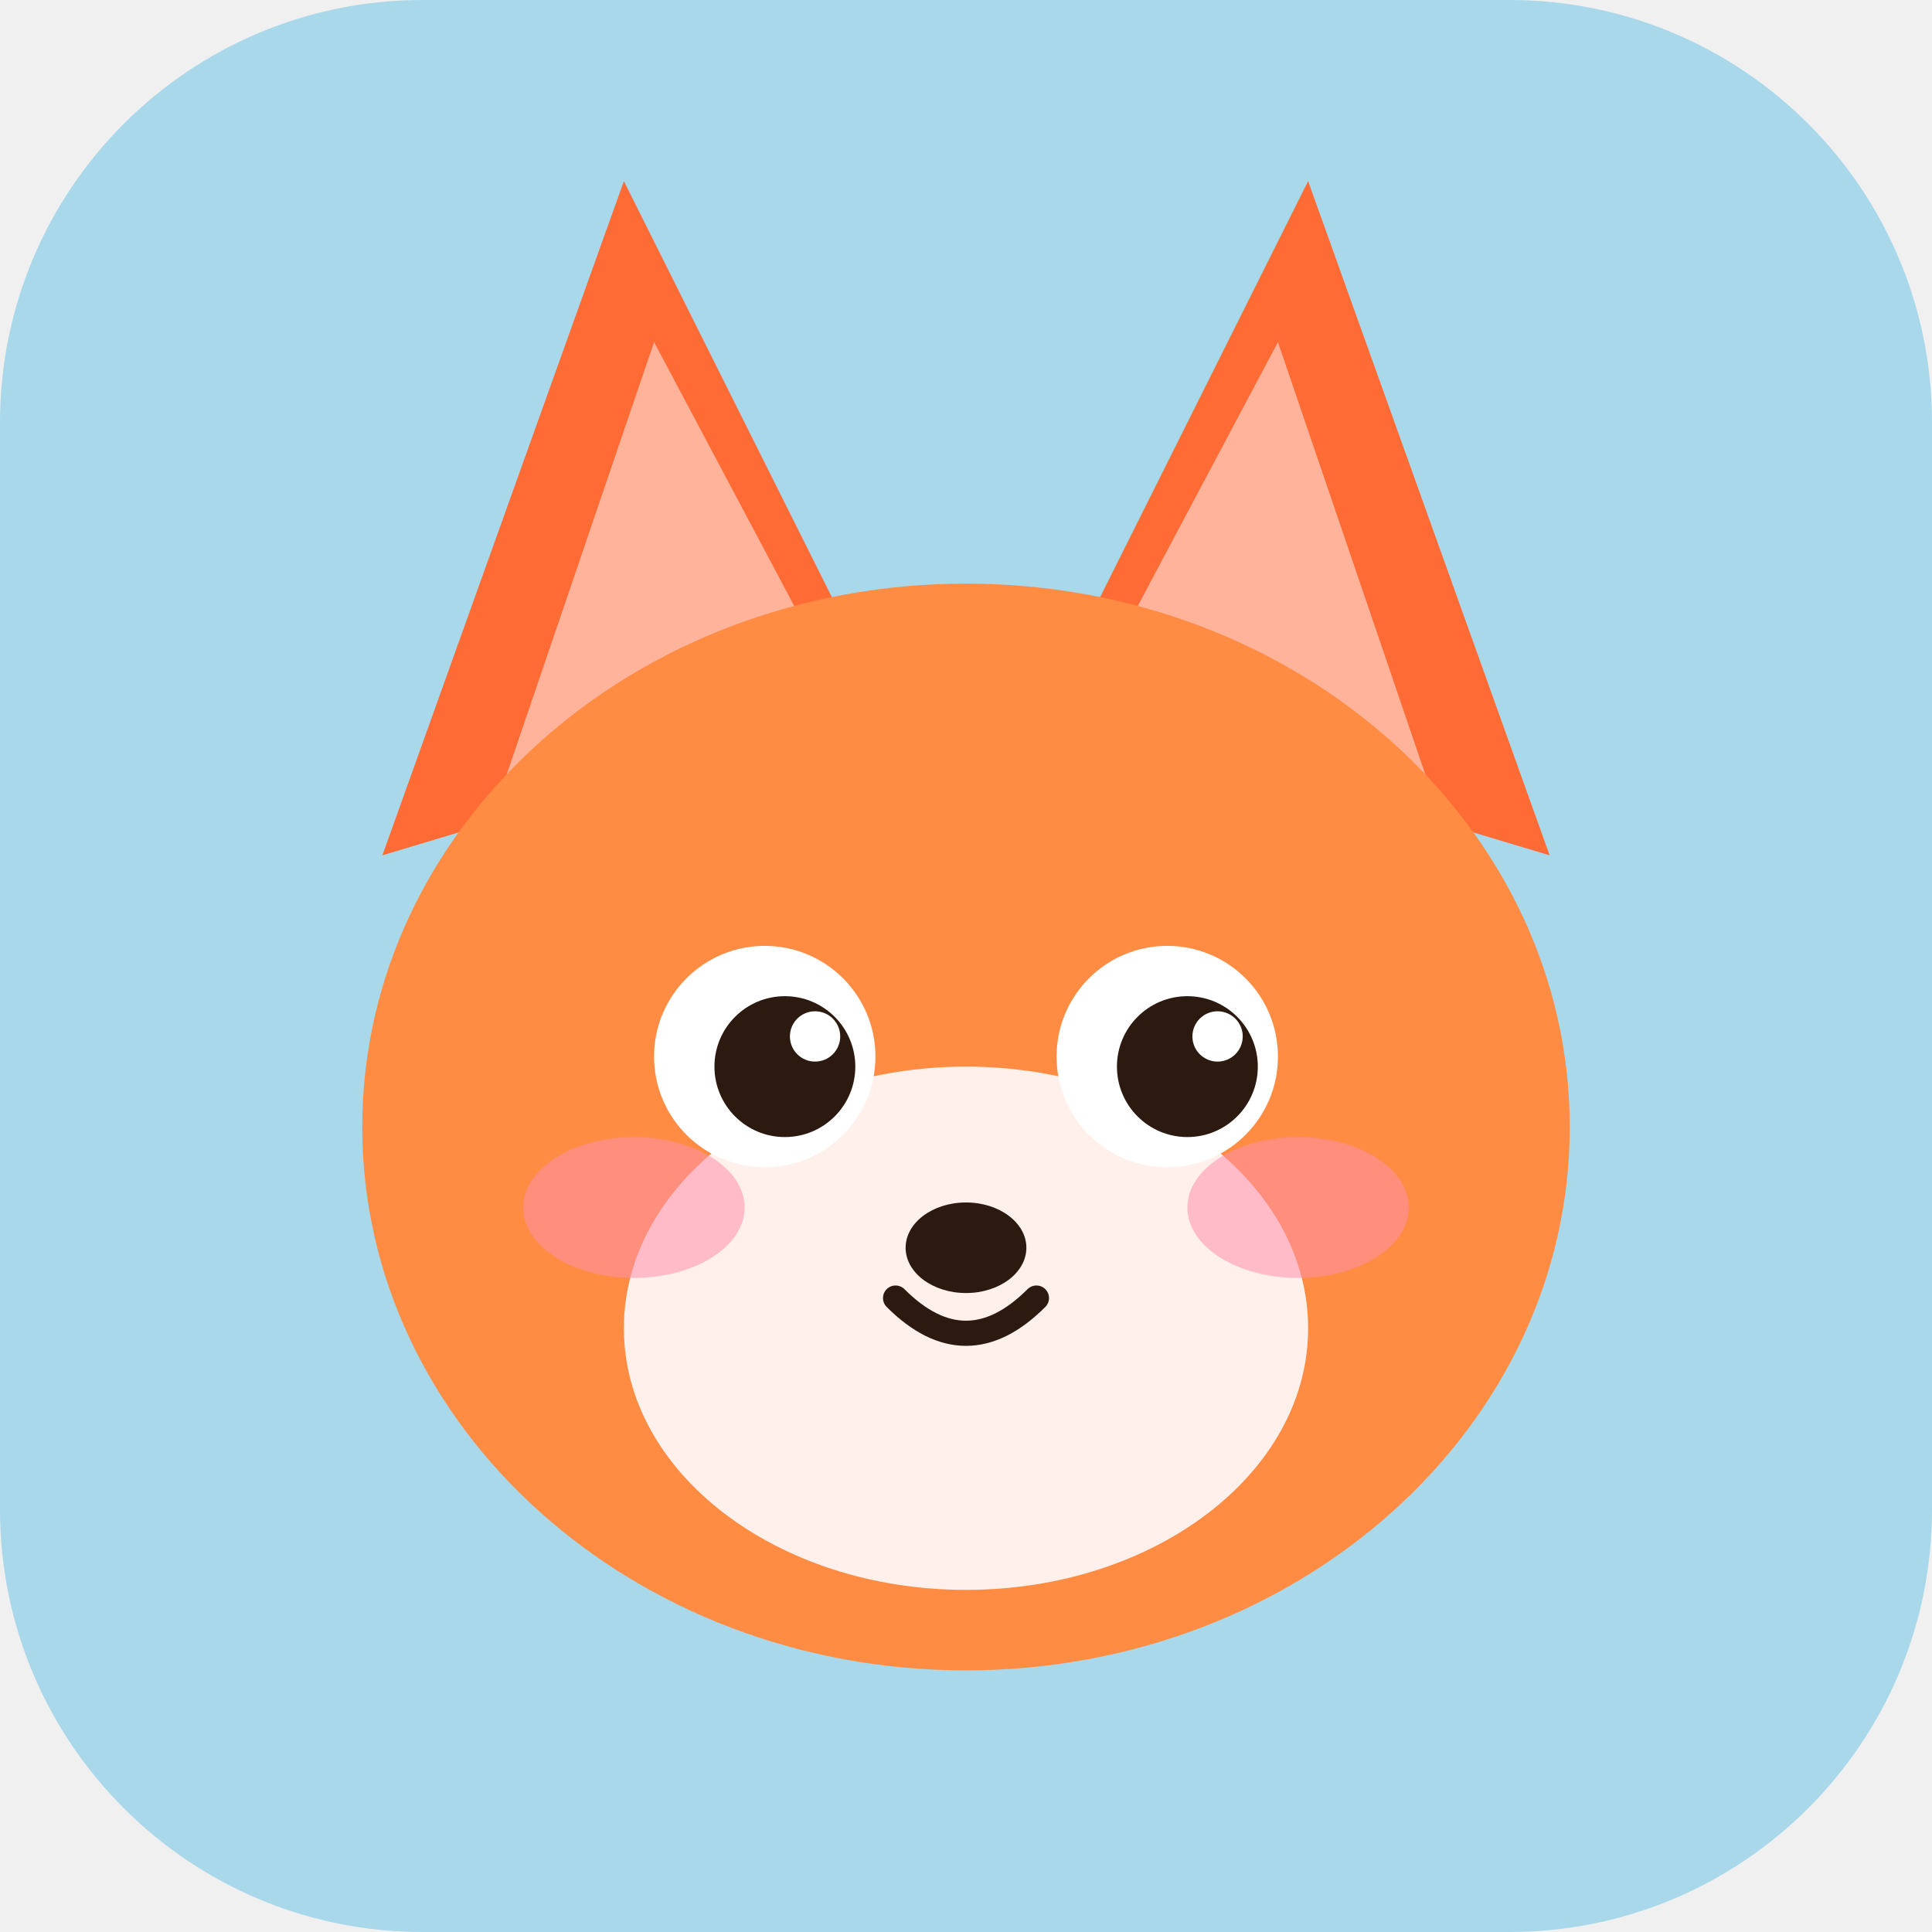
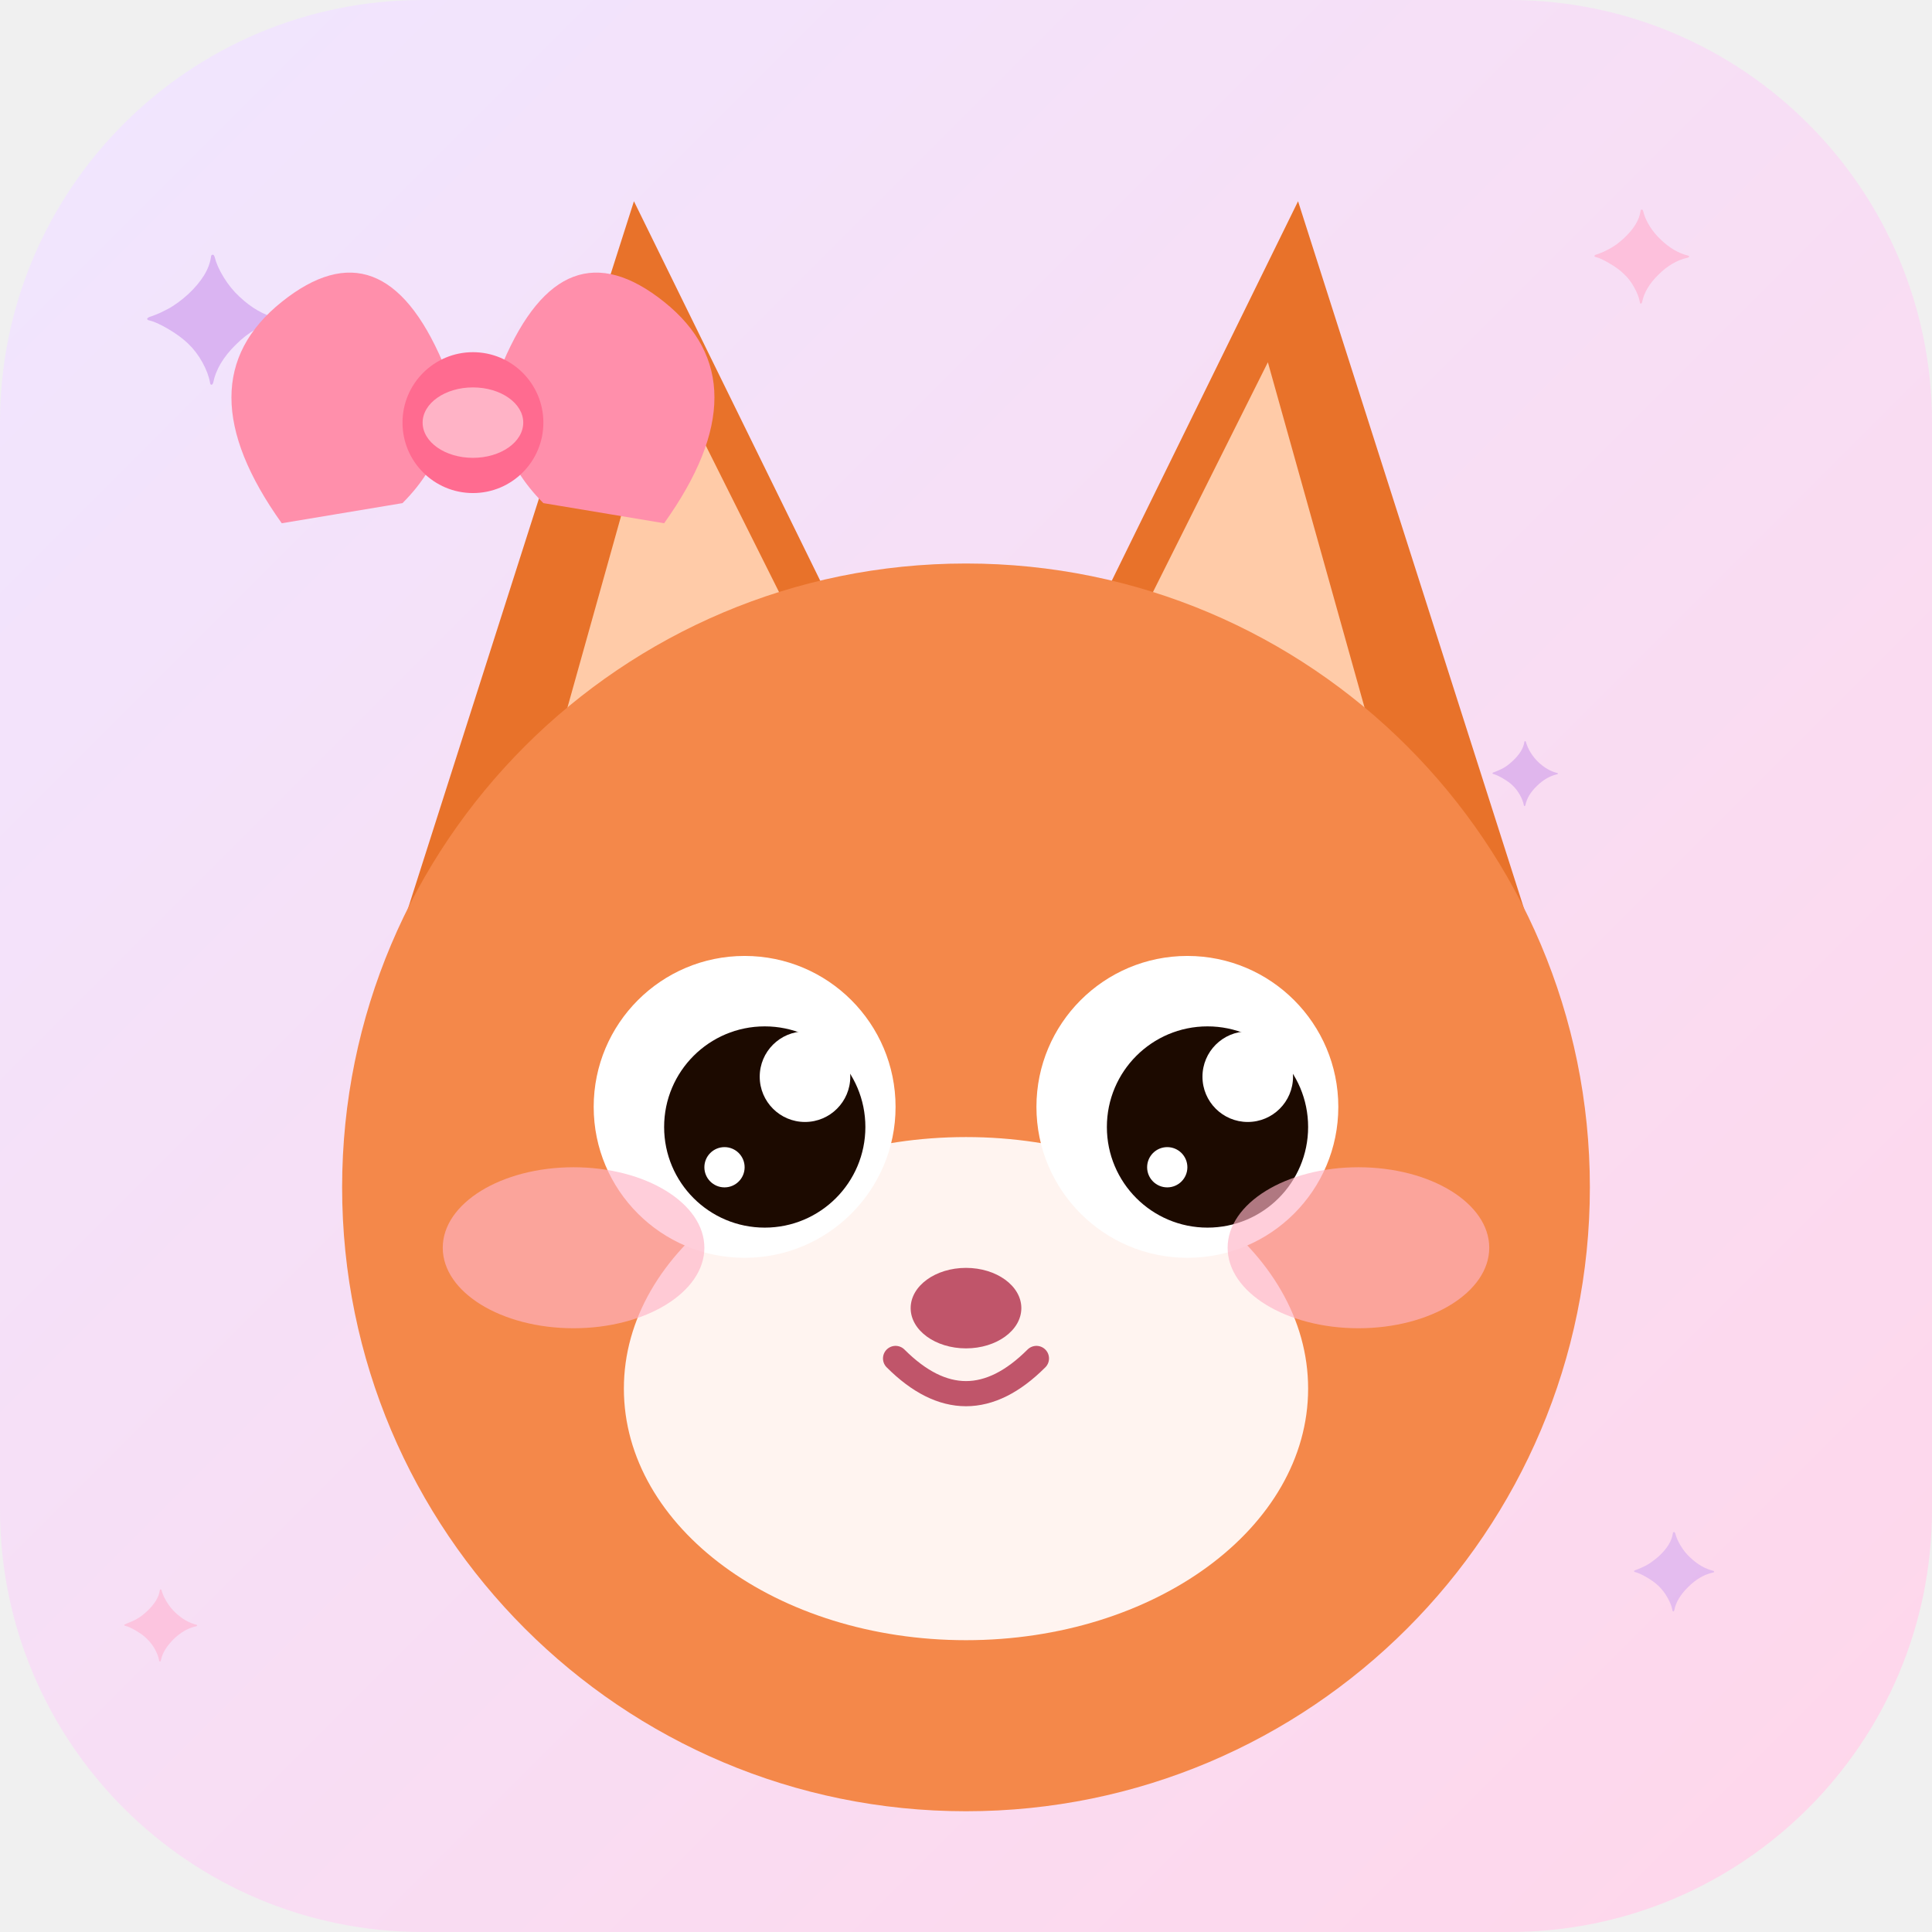
<svg xmlns="http://www.w3.org/2000/svg" viewBox="0 0 192 192">
-   <rect width="192" height="192" rx="42" fill="#A8D8EA" />
-   <polygon points="38,85 62,18 88,70" fill="#FF6B35" />
-   <polygon points="50,78 65,34 82,66" fill="#FFB39A" />
-   <polygon points="154,85 130,18 104,70" fill="#FF6B35" />
-   <polygon points="142,78 127,34 110,66" fill="#FFB39A" />
-   <ellipse cx="96" cy="112" rx="60" ry="54" fill="#FF8C42" />
-   <ellipse cx="96" cy="132" rx="34" ry="26" fill="#FFF0EC" />
-   <circle cx="76" cy="105" r="11" fill="white" />
-   <circle cx="116" cy="105" r="11" fill="white" />
-   <circle cx="78" cy="106" r="7" fill="#2C1A10" />
-   <circle cx="118" cy="106" r="7" fill="#2C1A10" />
-   <circle cx="81" cy="103" r="2.5" fill="white" />
-   <circle cx="121" cy="103" r="2.5" fill="white" />
-   <ellipse cx="96" cy="124" rx="6" ry="4.5" fill="#2C1A10" />
-   <path d="M89,129 Q96,136 103,129" stroke="#2C1A10" stroke-width="2.5" fill="none" stroke-linecap="round" />
-   <ellipse cx="63" cy="120" rx="11" ry="7" fill="#FF8FAB" opacity="0.55" />
-   <ellipse cx="129" cy="120" rx="11" ry="7" fill="#FF8FAB" opacity="0.55" />
+   <defs>
+     <linearGradient id="bg" x1="0%" y1="0%" x2="100%" y2="100%">
+       <stop offset="0%" style="stop-color:#F0E6FF" />
+       <stop offset="100%" style="stop-color:#FFD6EA" />
+     </linearGradient>
+   </defs>
+   <rect width="192" height="192" rx="42" fill="url(#bg)" />
+   <text x="14" y="38" font-size="18" font-family="serif" fill="#D4A8F0" opacity="0.8">✦</text>
+   <text x="158" y="30" font-size="13" font-family="serif" fill="#FFB3D1" opacity="0.7">✦</text>
+   <text x="162" y="160" font-size="11" font-family="serif" fill="#D4A8F0" opacity="0.6">✦</text>
+   <text x="12" y="165" font-size="10" font-family="serif" fill="#FFB3D1" opacity="0.6">✦</text>
+   <text x="148" y="80" font-size="9" font-family="serif" fill="#C890E8" opacity="0.5">✦</text>
+   <polygon points="40,92 63,20 90,75" fill="#E8722A" />
+   <polygon points="52,86 66,36 84,72" fill="#FFCBA8" />
+   <polygon points="152,92 129,20 102,75" fill="#E8722A" />
+   <polygon points="140,86 126,36 108,72" fill="#FFCBA8" />
+   <circle cx="96" cy="118" r="62" fill="#F4884A" />
+   <ellipse cx="96" cy="138" rx="34" ry="25" fill="#FFF4F0" />
+   <circle cx="74" cy="110" r="15" fill="white" />
+   <circle cx="118" cy="110" r="15" fill="white" />
+   <circle cx="76" cy="112" r="10" fill="#1C0A00" />
+   <circle cx="120" cy="112" r="10" fill="#1C0A00" />
+   <circle cx="80" cy="107" r="4.5" fill="white" />
+   <circle cx="124" cy="107" r="4.5" fill="white" />
+   <circle cx="72" cy="116" r="2" fill="white" />
+   <circle cx="116" cy="116" r="2" fill="white" />
+   <ellipse cx="96" cy="130" rx="5.5" ry="4" fill="#C0556A" />
+   <path d="M89,135 Q96,142 103,135" stroke="#C0556A" stroke-width="2.5" fill="none" stroke-linecap="round" />
+   <ellipse cx="57" cy="124" rx="13" ry="8" fill="#FFB3C6" opacity="0.65" />
+   <ellipse cx="135" cy="124" rx="13" ry="8" fill="#FFB3C6" opacity="0.65" />
+   <path d="M28,52 Q18,38 28,30 Q38,22 44,36 Q46,44 40,50 Z" fill="#FF8FAB" />
+   <path d="M66,52 Q76,38 66,30 Q56,22 50,36 Q48,44 54,50 Z" fill="#FF8FAB" />
+   <circle cx="47" cy="42" r="7" fill="#FF6B90" />
+   <ellipse cx="47" cy="42" rx="5" ry="3.5" fill="#FFB3C6" />
</svg>
